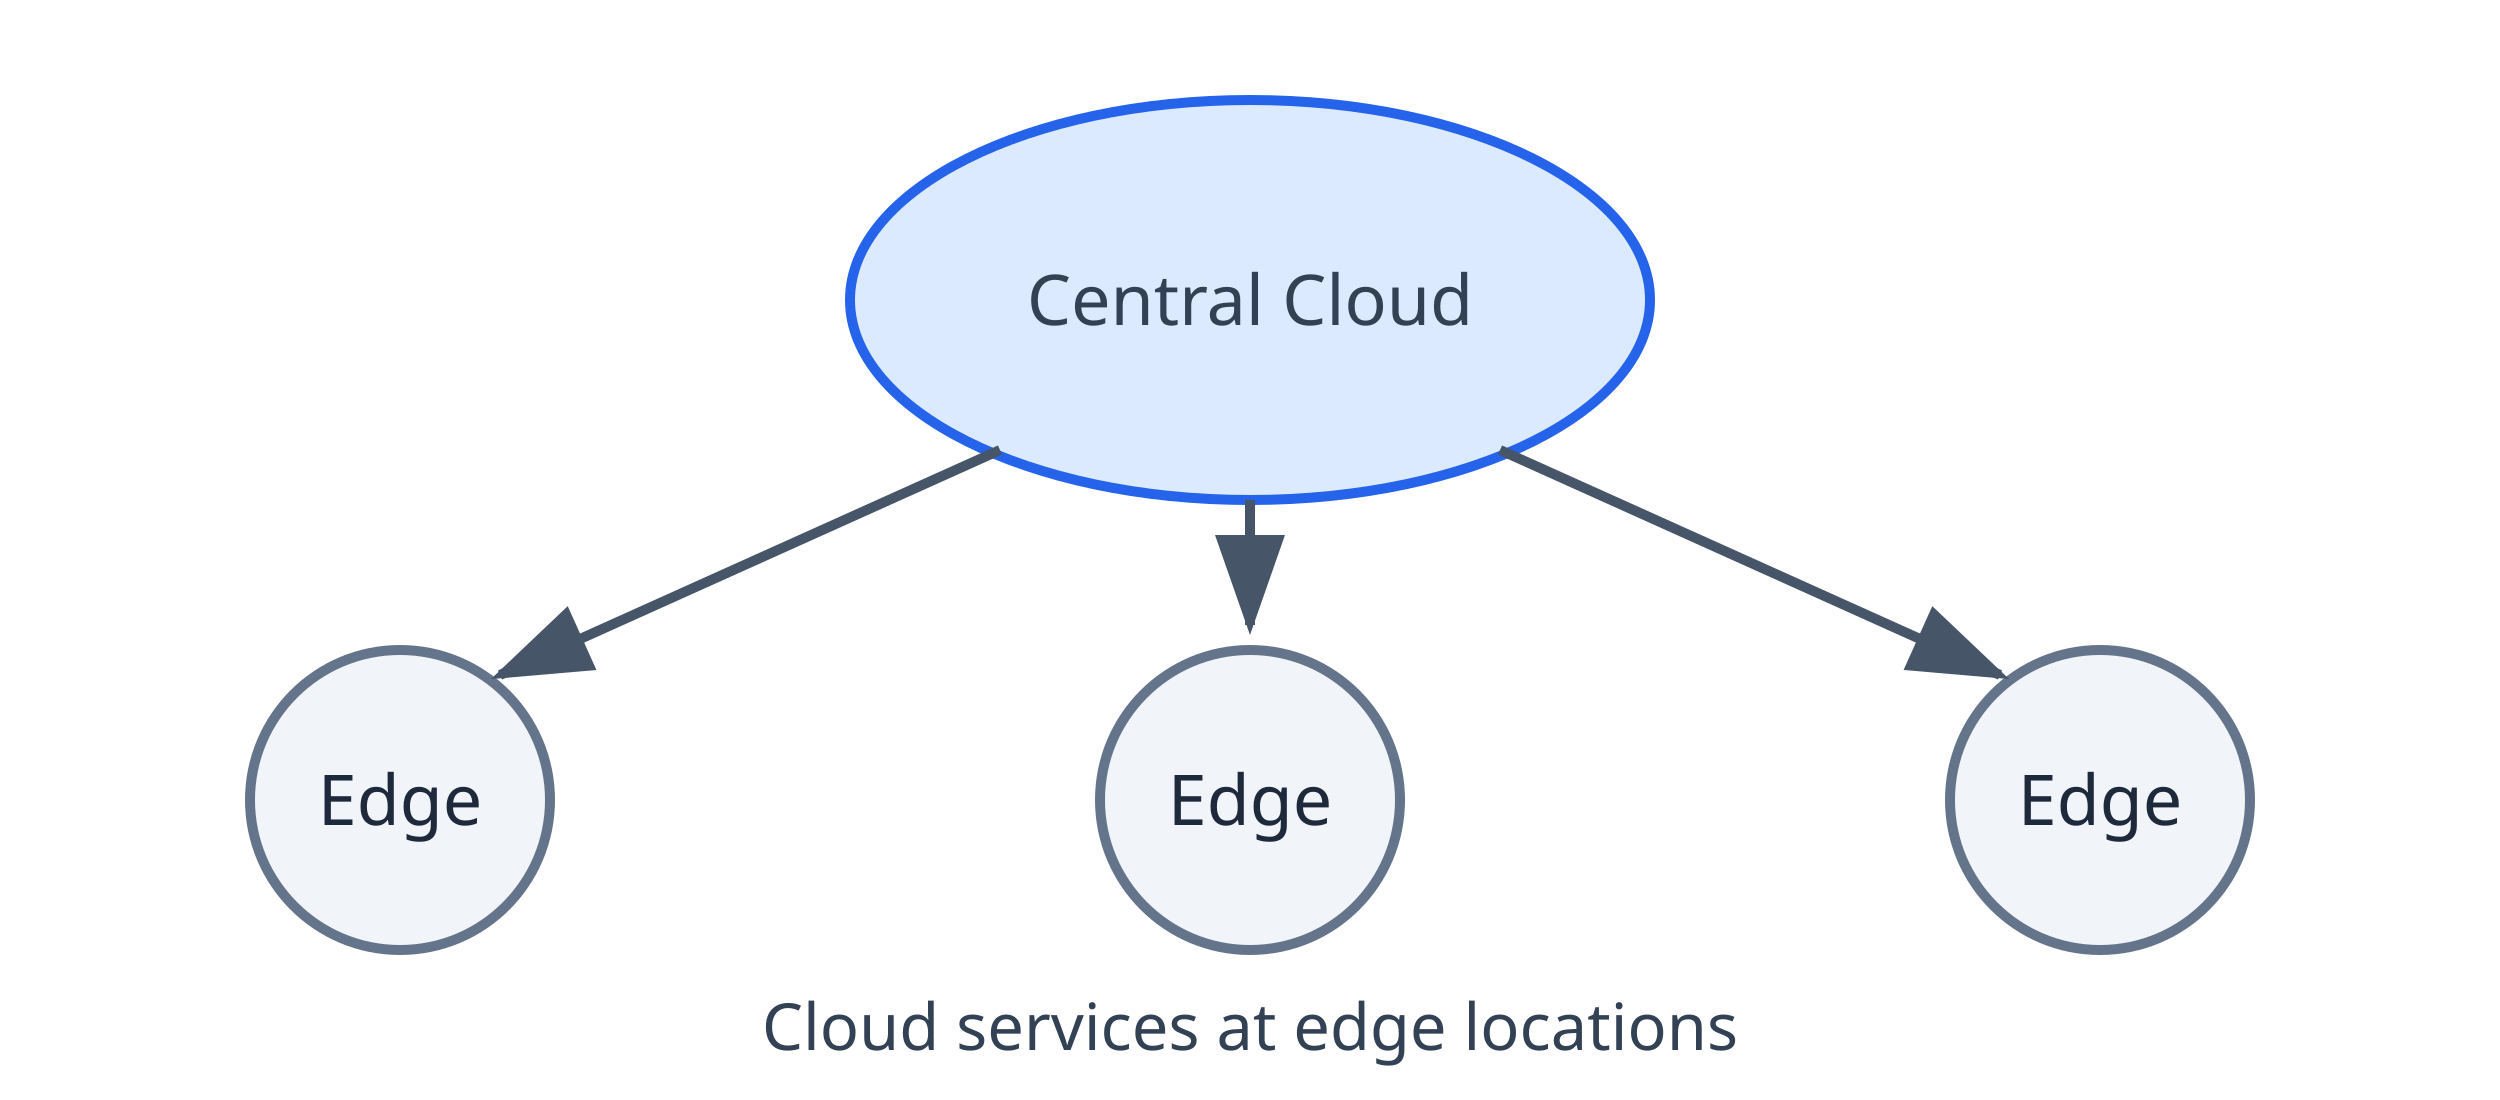
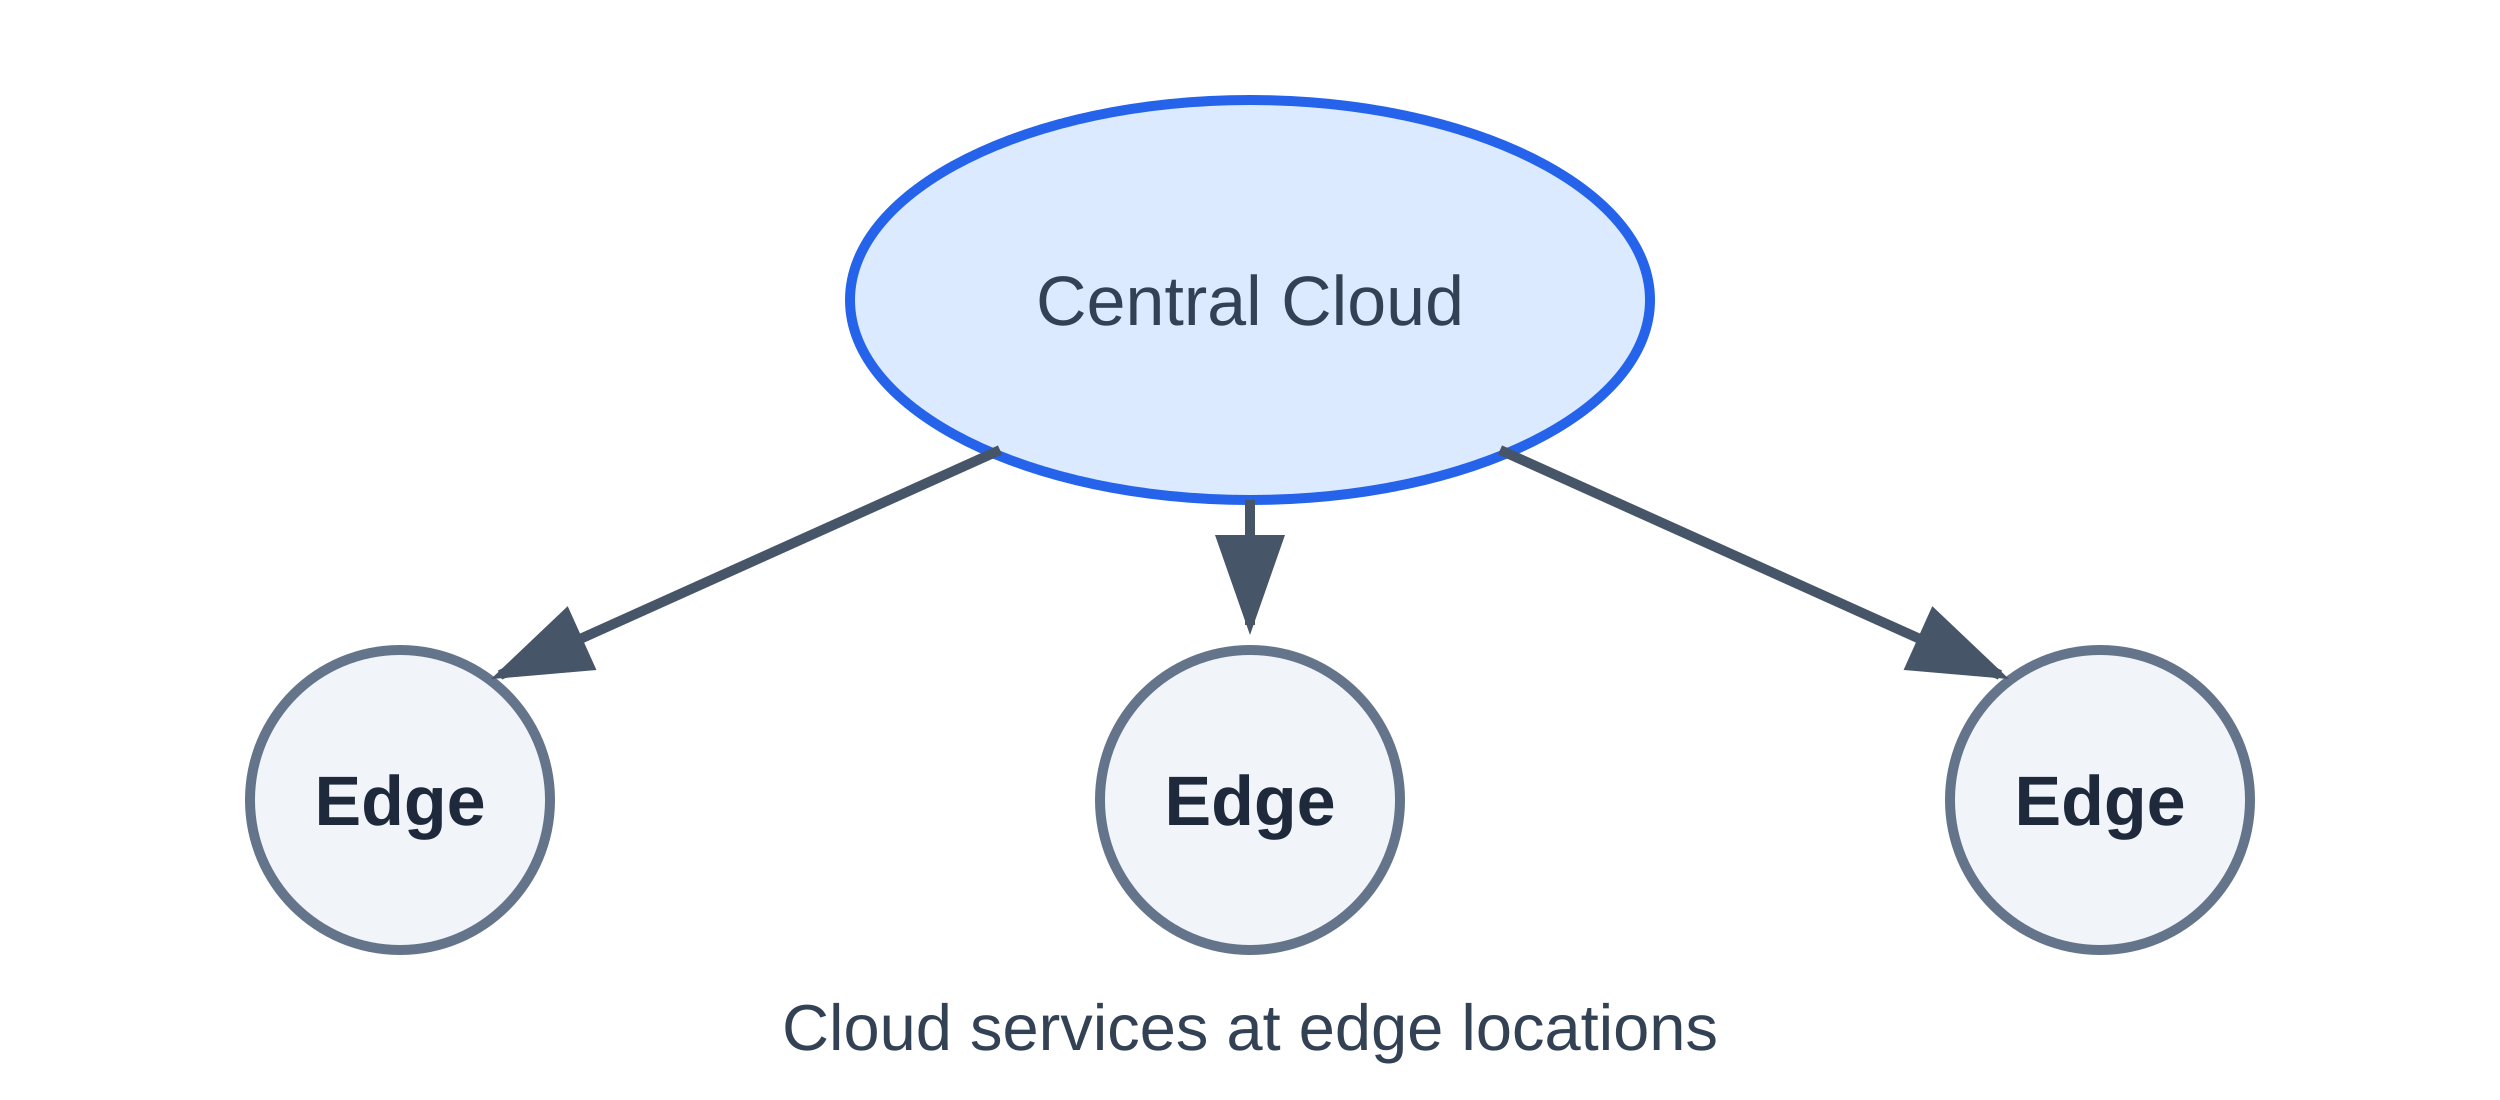
<svg xmlns="http://www.w3.org/2000/svg" viewBox="0 0 500 220" width="500" height="220">
  <defs>
    <marker id="arrow" markerWidth="10" markerHeight="7" refX="9" refY="3.5" orient="auto">
      <polygon points="0 0, 10 3.5, 0 7" fill="#475569" />
    </marker>
    <marker id="arrowBlue" markerWidth="10" markerHeight="7" refX="9" refY="3.5" orient="auto">
      <polygon points="0 0, 10 3.5, 0 7" fill="#2563EB" />
    </marker>
  </defs>
  <rect width="500" height="220" fill="#FFFFFF" />
  <ellipse cx="250" cy="60" rx="80" ry="40" fill="#DBEAFE" stroke="#2563EB" stroke-width="2" />
-   <text x="250" y="65" text-anchor="middle" font-family="Segoe UI" font-size="14" fill="#334155">Central Cloud</text>
+   <text x="250" y="65" text-anchor="middle" font-family="Segoe UI, Arial" font-size="14" fill="#334155">Central Cloud</text>
  <circle cx="80" cy="160" r="30" fill="#F1F5F9" stroke="#64748B" stroke-width="2" />
-   <text x="80" y="165" text-anchor="middle" font-family="Segoe UI" font-size="14" fill="#1E293B">Edge</text>
+   <text x="80" y="165" text-anchor="middle" font-family="Segoe UI, Arial" font-size="14" font-weight="600" fill="#1E293B">Edge</text>
  <circle cx="250" cy="160" r="30" fill="#F1F5F9" stroke="#64748B" stroke-width="2" />
-   <text x="250" y="165" text-anchor="middle" font-family="Segoe UI" font-size="14" fill="#1E293B">Edge</text>
+   <text x="250" y="165" text-anchor="middle" font-family="Segoe UI, Arial" font-size="14" font-weight="600" fill="#1E293B">Edge</text>
  <circle cx="420" cy="160" r="30" fill="#F1F5F9" stroke="#64748B" stroke-width="2" />
-   <text x="420" y="165" text-anchor="middle" font-family="Segoe UI" font-size="14" fill="#1E293B">Edge</text>
+   <text x="420" y="165" text-anchor="middle" font-family="Segoe UI, Arial" font-size="14" font-weight="600" fill="#1E293B">Edge</text>
  <line x1="250" y1="100" x2="250" y2="125" stroke="#475569" stroke-width="2" marker-end="url(#arrow)" />
  <line x1="200" y1="90" x2="100" y2="135" stroke="#475569" stroke-width="2" marker-end="url(#arrow)" />
  <line x1="300" y1="90" x2="400" y2="135" stroke="#475569" stroke-width="2" marker-end="url(#arrow)" />
-   <text x="250" y="210" text-anchor="middle" font-family="Segoe UI" font-size="13" fill="#334155">Cloud services at edge locations</text>
+   <text x="250" y="210" text-anchor="middle" font-family="Segoe UI, Arial" font-size="13" fill="#334155">Cloud services at edge locations</text>
</svg>
